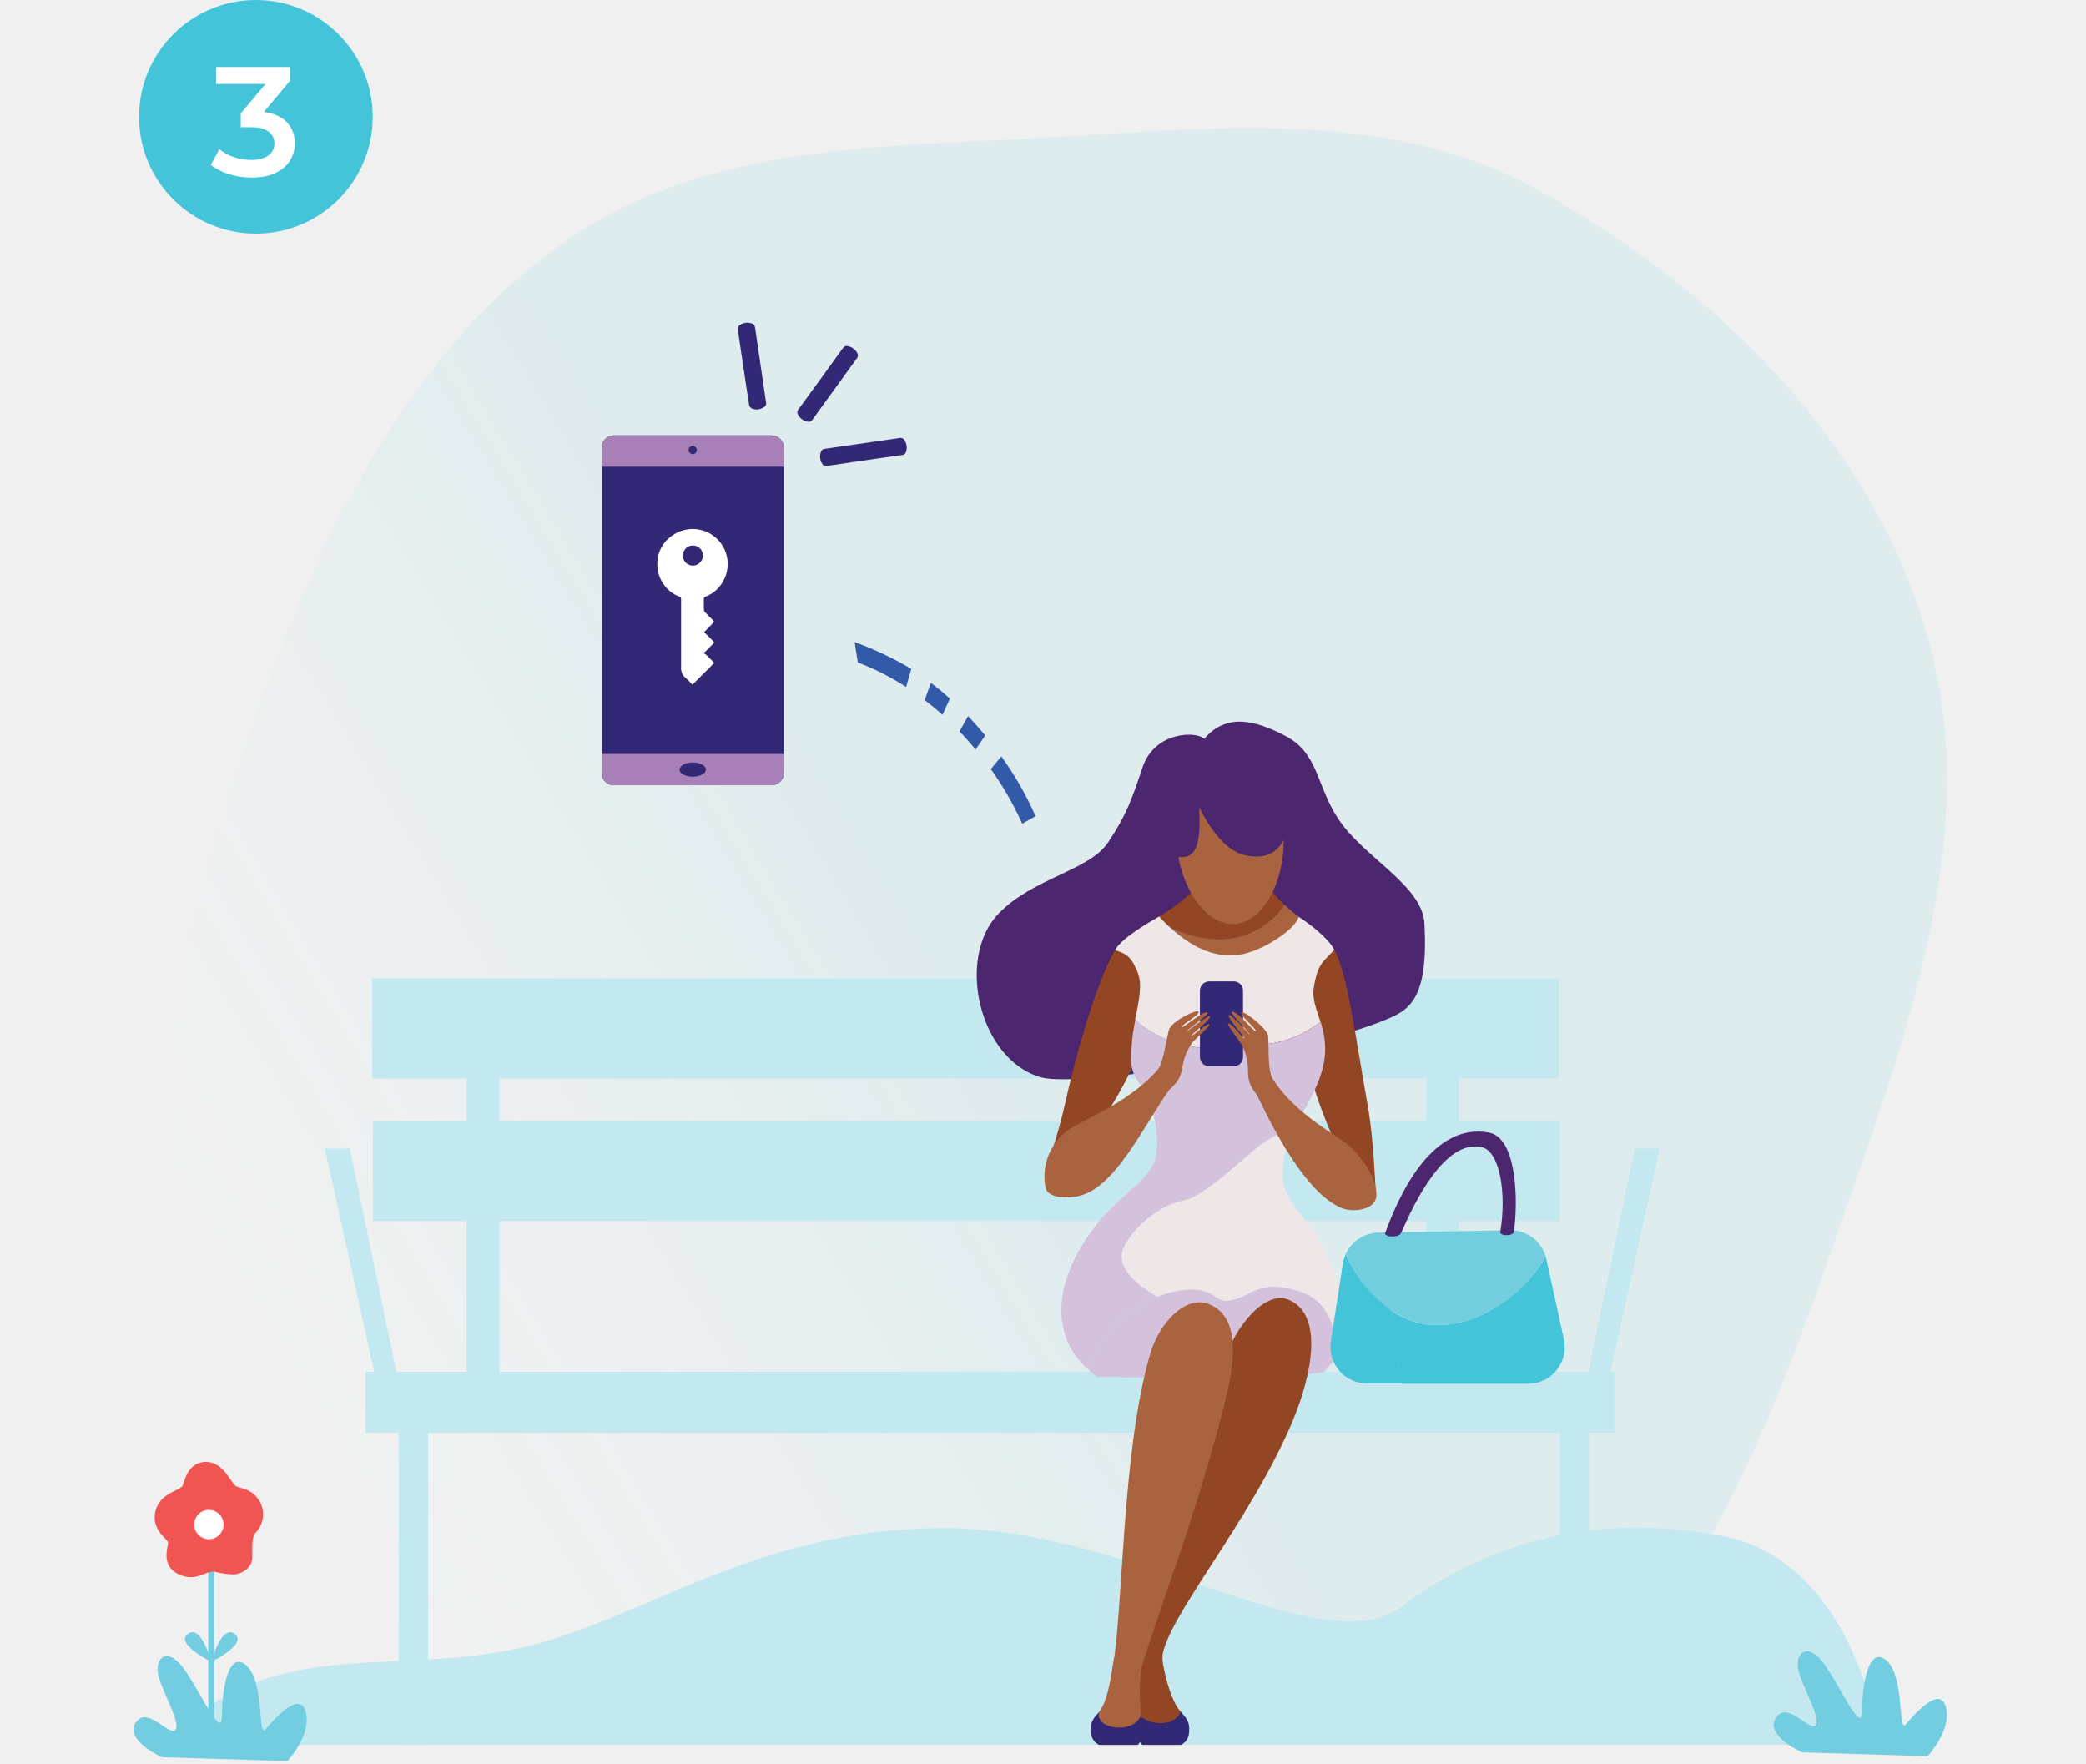
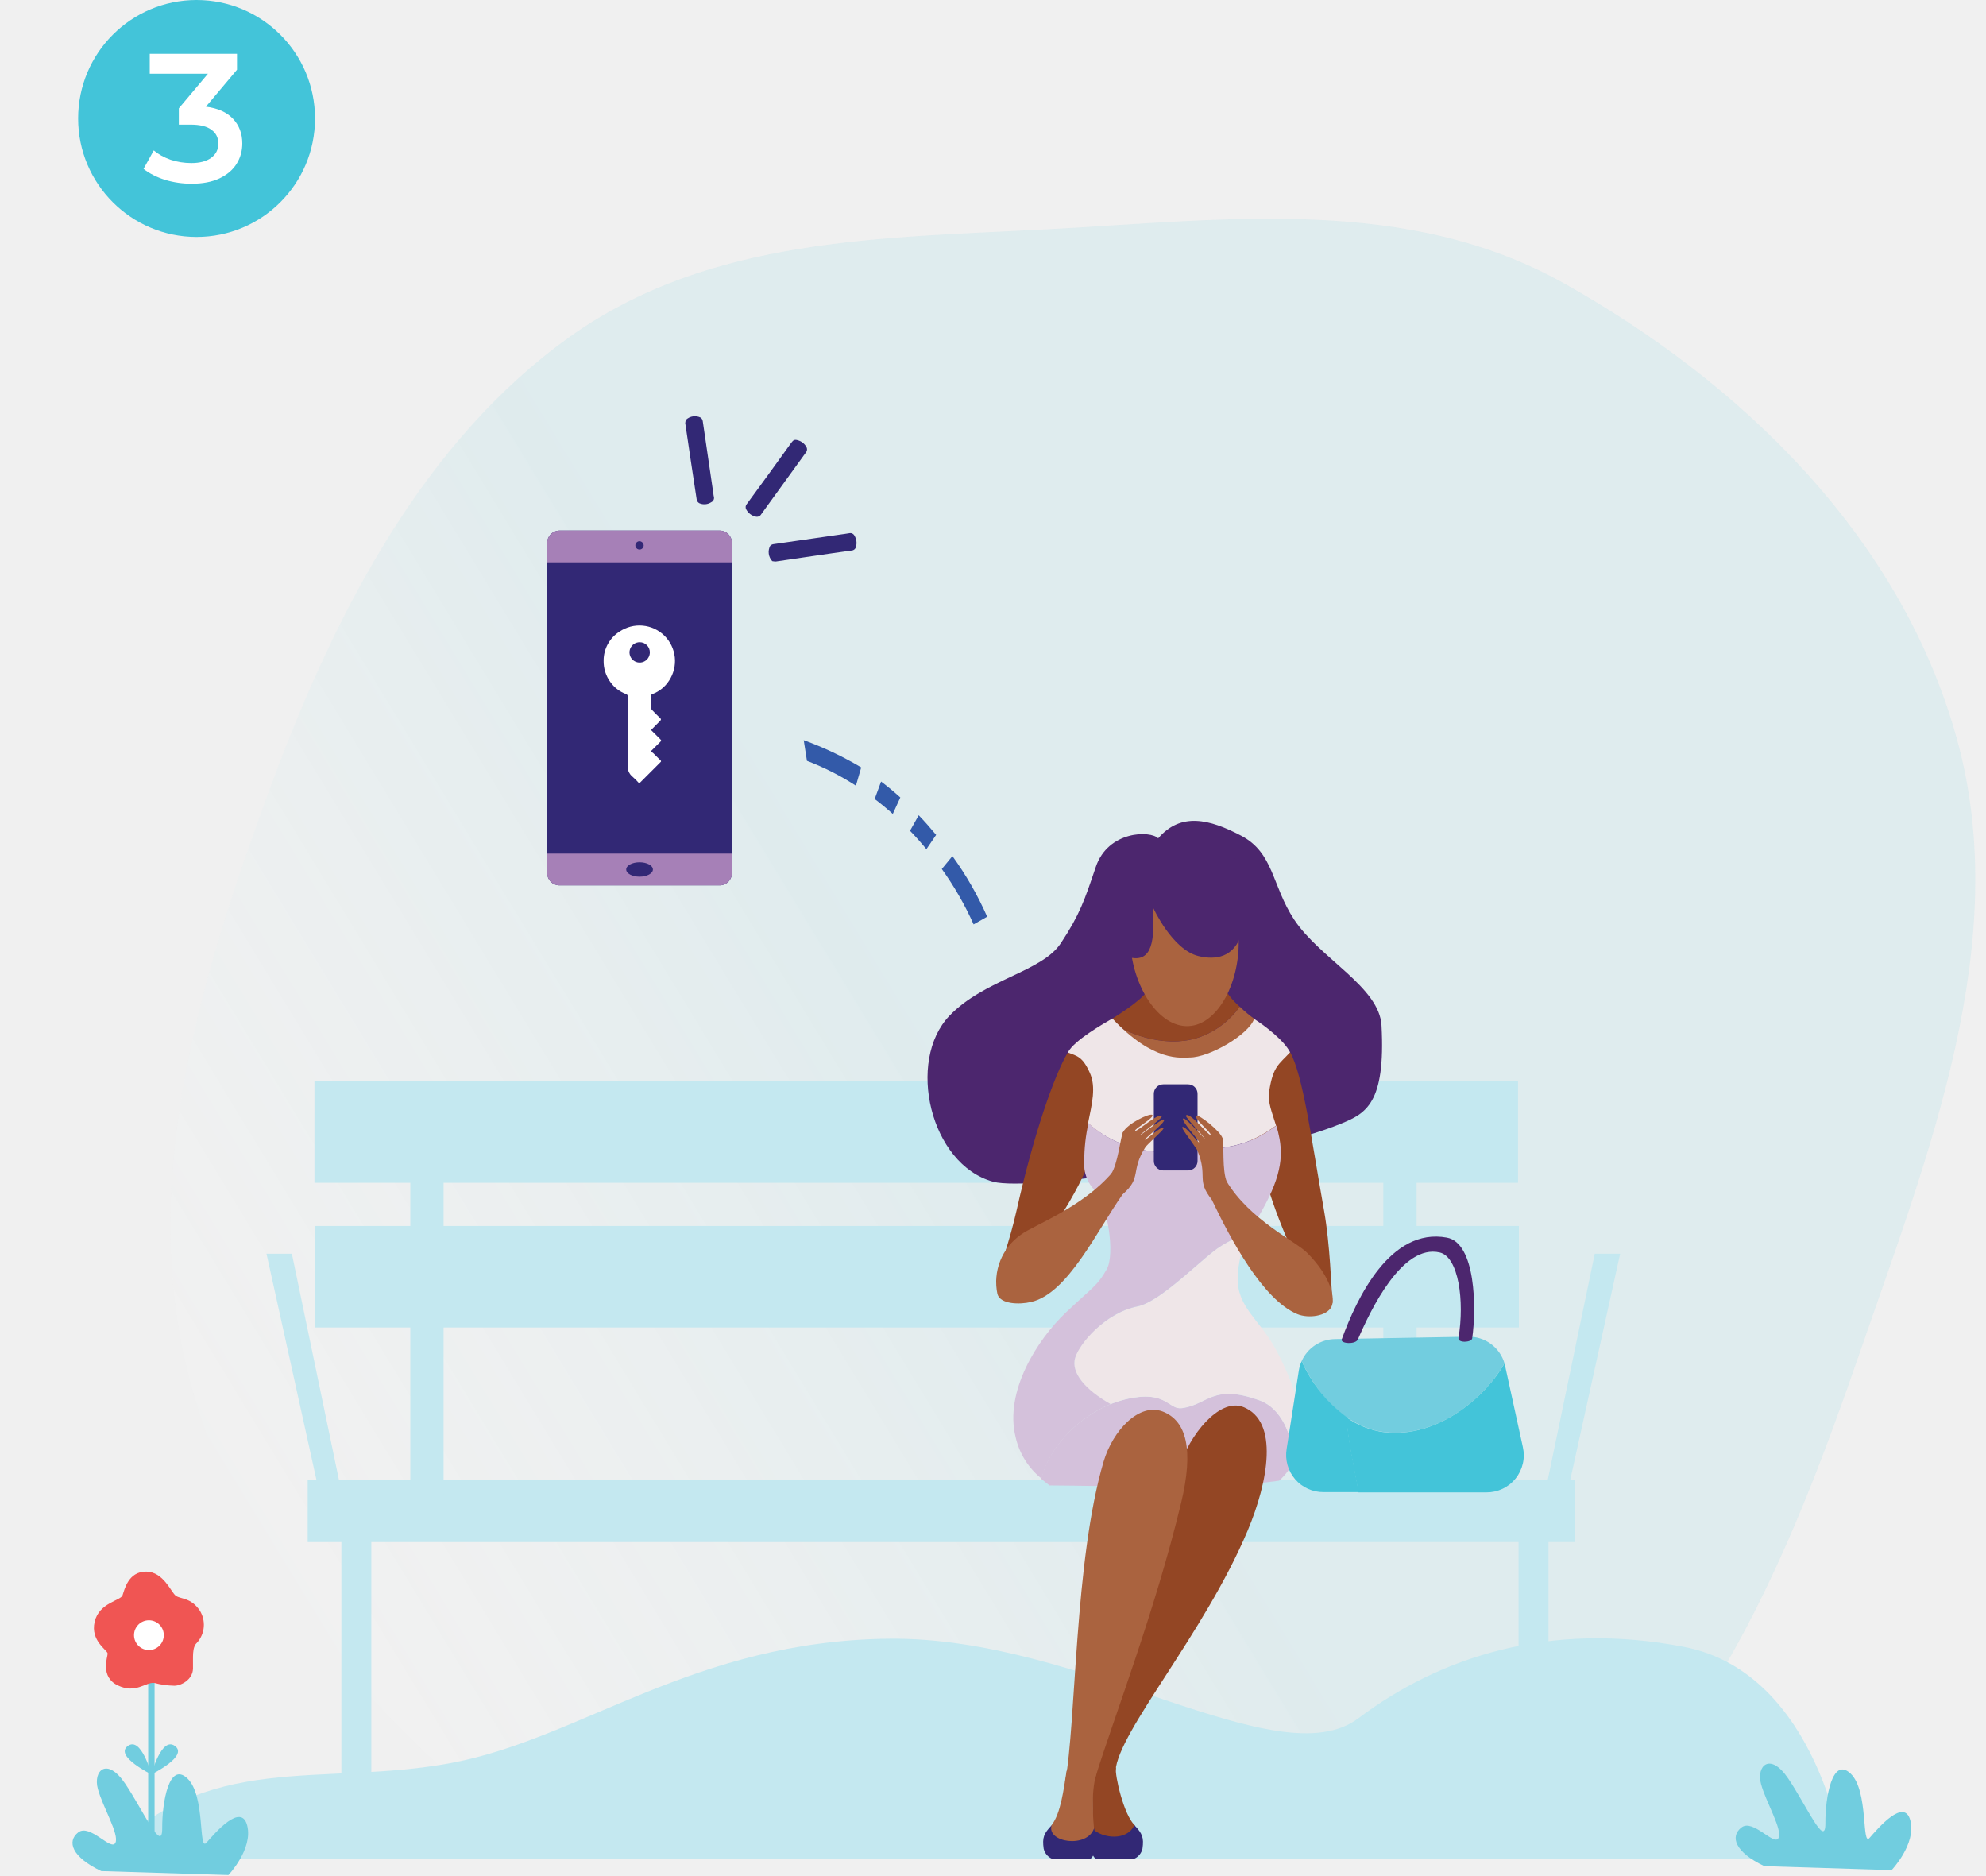
- <svg xmlns="http://www.w3.org/2000/svg" width="375" height="317" viewBox="0 0 375 317" fill="none">
-   <mask id="mask0" mask-type="alpha" maskUnits="userSpaceOnUse" x="0" y="5" width="375" height="308">
-     <rect y="5" width="375" height="308" fill="#C4C4C4" />
+ <svg xmlns="http://www.w3.org/2000/svg" width="304" height="287" viewBox="0 0 304 287" fill="none">
+   <mask id="mask0" mask-type="alpha" maskUnits="userSpaceOnUse" x="0" y="0" width="304" height="285">
+     <rect x="0.166" width="303.489" height="284.034" fill="#C4C4C4" />
  </mask>
  <g mask="url(#mask0)">
-     <path opacity="0.2" fill-rule="evenodd" clip-rule="evenodd" d="M185.851 24.851C217.163 23.171 249.258 18.814 277.176 34.499C307.955 51.791 336.715 78.872 346.752 115.246C356.72 151.367 341.678 188.788 329.49 224.076C317.895 257.65 304.321 291.009 278.47 312.951C252.131 335.307 219.121 346.29 185.851 345.994C152.771 345.7 121.341 332.296 94.313 311.315C66.986 290.1 41.805 262.858 33.029 227.358C24.455 192.672 35.567 156.737 47.869 123.436C59.388 92.254 75.115 62.297 100.778 43.962C125.658 26.185 156.217 26.44 185.851 24.851Z" fill="url(#paint0_linear)" fill-opacity="0.5" />
+     <path opacity="0.2" fill-rule="evenodd" clip-rule="evenodd" d="M160.631 35.074C187.666 33.624 215.377 29.862 239.481 43.404C266.056 58.334 290.888 81.716 299.554 113.122C308.16 144.309 295.173 176.619 284.65 207.087C274.638 236.075 262.919 264.877 240.599 283.822C217.857 303.124 189.356 312.607 160.631 312.351C132.069 312.098 104.933 300.524 81.597 282.409C58.002 264.092 36.261 240.571 28.684 209.92C21.281 179.972 30.875 148.946 41.496 120.193C51.442 93.271 65.021 67.406 87.178 51.575C108.66 36.226 135.045 36.447 160.631 35.074Z" fill="url(#paint0_linear)" fill-opacity="0.5" />
  </g>
-   <circle cx="46" cy="21" r="21" fill="#43C4D9" />
-   <path d="M47.428 20.128C49.238 20.352 50.62 20.968 51.572 21.976C52.524 22.984 53 24.244 53 25.756C53 26.895 52.71 27.931 52.132 28.864C51.553 29.798 50.676 30.544 49.5 31.104C48.342 31.646 46.924 31.916 45.244 31.916C43.844 31.916 42.49 31.72 41.184 31.328C39.896 30.918 38.794 30.358 37.88 29.648L39.448 26.82C40.157 27.418 41.016 27.894 42.024 28.248C43.05 28.584 44.105 28.752 45.188 28.752C46.476 28.752 47.484 28.491 48.212 27.968C48.958 27.427 49.332 26.699 49.332 25.784C49.332 24.87 48.977 24.16 48.268 23.656C47.577 23.134 46.513 22.872 45.076 22.872H43.284V20.38L47.736 15.088H38.832V12.036H52.188V14.472L47.428 20.128Z" fill="white" />
-   <path d="M29.582 313.665H338.072C338.072 313.665 333.741 280.784 309.71 276.133C285.679 271.483 266.307 278.012 251.99 288.778C237.672 299.545 203.185 274.292 168.688 274.687C134.191 275.081 114.237 292.33 91.286 296.689C68.335 301.048 47.592 294.152 29.582 313.665Z" fill="#C4E8F0" />
-   <path d="M262.295 190.107H256.396V248.1H262.295V190.107Z" fill="#C4E8F0" />
-   <path d="M280.427 201.531H67.048V219.522H280.427V201.531Z" fill="#C4E8F0" />
-   <path d="M280.277 175.884H66.898V193.874H280.277V175.884Z" fill="#C4E8F0" />
-   <path d="M290.329 246.606H65.695V257.56H290.329V246.606Z" fill="#C4E8F0" />
-   <path d="M285.679 256.893H280.371V313.655H285.679V256.893Z" fill="#C4E8F0" />
-   <path d="M89.792 191.103H83.892V249.096H89.792V191.103Z" fill="#C4E8F0" />
-   <path d="M216.478 132.819C215.135 131.41 207.6 131.429 205.411 137.911C203.42 143.811 202.593 146.3 199.22 151.411C195.848 156.521 185.72 157.79 179.492 164.253C171.798 172.248 176.035 190.643 187.233 193.686C193.865 195.49 234.093 189.534 248.993 183.352C253.249 181.586 256.819 179.876 256.076 166.01C255.71 159.152 245.15 154.135 240.585 147.221C236.601 141.18 237.015 135.374 231.134 132.321C225.544 129.39 220.461 128.169 216.478 132.819Z" fill="#4C266E" />
-   <path d="M230.937 162.656C229.265 165.025 226.932 166.849 224.229 167.898C218.733 170.087 211.659 168.011 207.798 165.08C208.173 167.645 215.896 172.408 221.457 172.398C227.019 172.389 232.365 170.632 233.67 164.93C232.703 164.242 231.789 163.482 230.937 162.656Z" fill="#AA633F" />
-   <path d="M224.229 167.908C226.932 166.858 229.265 165.035 230.937 162.665C229.756 161.641 228.762 160.42 227.996 159.058C226.493 153.055 215.839 157.865 214.487 159.941C213.331 161.735 208.69 164.563 207.798 165.127C211.659 168.011 218.733 170.087 224.229 167.908Z" fill="#934624" />
-   <path d="M239.871 170.726C242.201 174.916 243.629 186.114 245.921 198.994C246.935 204.781 247.18 212.353 247.386 215.162C244.493 216.055 238.931 204.114 236.179 195.434C234.939 191.432 230.542 185.1 233.529 176.945C234.591 174.108 237.654 170.726 239.871 170.726Z" fill="#934624" />
-   <path d="M200.46 170.782C197.98 174.935 194.335 185.598 191.413 198.619C190.126 204.349 188.454 208.671 187.759 211.395C190.465 212.776 198.253 202.264 202.414 194.194C204.293 190.436 207.798 183.522 206.229 174.982C205.674 171.976 202.64 171.177 200.46 170.782Z" fill="#934624" />
-   <path d="M237.926 246.672C239.06 245.653 239.977 244.417 240.622 243.036C240.19 238.47 238.245 233.858 234.563 232.495C226.108 229.405 225.375 233.2 220.687 233.829C218.47 234.121 217.991 231.011 212.279 231.951C203.739 233.247 197.003 240.565 195.763 246.362C196.27 246.785 196.759 247.16 197.219 247.517C207.112 247.555 227.301 248.297 237.926 246.672Z" fill="#D4C1DB" />
-   <path d="M220.978 188.378C229.809 187.664 232.355 187.289 237.381 183.738C236.676 181.361 235.84 179.679 236.179 177.528C236.883 173.14 237.917 172.877 239.871 170.745C238.8 168.64 235.408 166.048 233.492 164.826C232.496 167.645 225.553 171.666 222.087 171.666C220.612 171.666 215.717 172.605 208.361 164.76C206.83 165.644 201.578 168.622 200.46 170.782C202.095 171.412 203.072 171.487 204.359 174.381C205.505 176.926 204.744 179.848 204.049 183.296C207.572 186.471 212.88 189.027 220.978 188.378Z" fill="#EFE6E8" />
-   <path d="M230.57 210.662C230.677 207.95 231.342 205.289 232.524 202.846C230.784 203.354 229.126 204.111 227.601 205.091C224.642 206.848 217.032 214.937 212.833 215.773C207.112 216.9 202.499 222.349 201.757 224.895C201.015 227.441 203.448 230.532 207.985 233.106C209.364 232.54 210.806 232.14 212.279 231.913C217.991 231.039 218.47 234.121 220.687 233.792C225.384 233.162 226.145 229.367 234.563 232.458C238.245 233.82 240.199 238.433 240.622 242.999C243.628 236.986 240.209 228.747 237.362 223.458C234.403 218.009 230.457 215.942 230.57 210.662Z" fill="#EFE6E8" />
-   <path d="M201.757 224.895C202.518 222.368 207.112 216.9 212.833 215.773C217.032 214.937 224.642 206.848 227.601 205.091C229.126 204.111 230.784 203.354 232.524 202.846C232.807 202.285 233.121 201.739 233.464 201.211C237.87 194.072 238.715 190.135 238.001 186.086C237.854 185.293 237.663 184.509 237.428 183.738C232.402 187.289 229.856 187.664 221.025 188.378C212.965 189.027 207.619 186.5 204.115 183.296C203.623 185.511 203.374 187.773 203.373 190.041C203.294 191.018 203.431 192 203.776 192.918C204.12 193.835 204.662 194.665 205.364 195.349C207.506 197.839 208.859 206.529 207.365 209.187C205.703 212.128 204.979 212.278 200.169 216.816C195.021 221.673 189.187 230.908 191.207 238.959C191.86 241.87 193.491 244.47 195.829 246.324C196.853 241.542 201.625 235.727 208.042 233.106C203.485 230.513 200.977 227.507 201.757 224.895Z" fill="#D4C1DB" />
-   <path d="M230.73 150.302C231.106 158.109 227.16 165.86 221.852 166.104C216.544 166.348 211.884 159.02 211.518 151.223C211.152 143.425 215.21 138.071 220.518 137.854C225.826 137.638 230.316 142.542 230.73 150.302Z" fill="#AA633F" />
-   <path d="M215.595 145.135C215.595 145.135 218.977 152.585 223.637 153.694C226.643 154.417 229.988 153.994 231.312 149.569C233.304 152.003 231.575 158.673 231.575 158.673C231.575 158.673 237.268 137.347 226.737 134.369C216.206 131.391 207.863 141.659 207.845 147.24C207.826 152.82 211.837 159.049 211.837 159.049C211.837 159.049 209.32 153.637 211.978 154.032C215.962 154.586 215.698 149.325 215.595 145.135Z" fill="#4C266E" />
-   <path d="M76.978 255.568H71.67V313.665H76.978V255.568Z" fill="#C4E8F0" />
-   <path d="M289.455 246.888H285.472L293.88 206.454H298.38L289.455 246.888Z" fill="#C4E8F0" />
-   <path d="M67.33 246.888H71.313L62.896 206.454H58.396L67.33 246.888Z" fill="#C4E8F0" />
-   <path d="M208.249 192.155C202.95 198.309 194.382 201.399 192.184 203.043C190.519 204.194 189.231 205.811 188.484 207.692C187.737 209.573 187.563 211.633 187.984 213.612C188.511 215.416 191.911 215.491 193.959 214.993C200.451 213.547 205.731 202.198 210.128 195.998C211.339 194.297 209.197 192.944 208.249 192.155Z" fill="#AA633F" />
-   <path d="M256.659 238.066C266.27 239.175 274.734 231.547 277.872 225.853C277.46 224.471 276.605 223.262 275.439 222.414C274.273 221.565 272.86 221.123 271.418 221.156L247.828 221.579C246.575 221.597 245.353 221.972 244.306 222.661C243.259 223.35 242.431 224.324 241.919 225.468C244.39 230.974 249.594 237.259 256.659 238.066Z" fill="#72CDDF" />
-   <path d="M281.132 240.706L277.994 226.361C277.994 226.201 277.919 226.041 277.872 225.891C274.734 231.528 266.269 239.175 256.659 238.104C254.193 237.795 251.845 236.871 249.829 235.417C250.158 239.974 251.229 244.389 251.99 248.748H274.668C275.661 248.756 276.642 248.539 277.539 248.114C278.436 247.688 279.225 247.066 279.847 246.292C280.469 245.518 280.907 244.614 281.13 243.646C281.352 242.679 281.353 241.674 281.132 240.706Z" fill="#43C4D9" />
-   <path d="M241.919 225.478C241.675 226.02 241.505 226.591 241.411 227.178L239.251 241.073C239.097 242.02 239.153 242.99 239.414 243.913C239.675 244.837 240.135 245.692 240.761 246.419C241.388 247.146 242.166 247.727 243.041 248.121C243.916 248.516 244.867 248.713 245.827 248.701H252.037C251.276 244.342 250.205 239.927 249.876 235.37C246.404 232.826 243.66 229.415 241.919 225.478Z" fill="#43C4D9" />
-   <path d="M249.021 221.635C251.68 214.326 257.636 201.738 267.669 203.598C272.761 204.537 272.93 216.046 272.15 221.447C272.047 222.199 269.567 222.312 269.717 221.391C270.826 214.758 269.717 206.999 266.401 206.228C259.759 204.678 254.188 216.299 251.896 221.617C251.492 222.594 248.758 222.396 249.021 221.635Z" fill="#4C266E" />
-   <path d="M212.307 307.737C213.707 310.677 206.511 311.664 204.791 308.319C204.791 307.248 204.913 302.964 204.707 299.507C204.65 298.445 207.751 295.073 208.991 297.628C208.775 298.896 210.381 305.923 212.307 307.737Z" fill="#934624" />
-   <path d="M228.569 193.555C232.722 200.526 241.055 204.34 242.933 206.332C247.274 210.709 247.875 214.477 247.199 215.848C246.362 217.539 243.103 217.953 241.158 217.154C235.023 214.608 229.321 203.87 226.051 197.012C225.159 195.152 227.498 194.156 228.569 193.555Z" fill="#AA633F" />
-   <path d="M232.346 255.522C235.953 246.944 237.982 236.112 231.538 233.604C227.254 231.96 221.936 238.743 220.264 244.248C215.05 261.835 206.539 289.229 204.566 299.573C205.336 300.559 205.017 297.835 208.916 298.098C209.404 291.136 224.651 273.794 232.346 255.522Z" fill="#934624" />
-   <path d="M220.537 250.655C222.838 241.091 221.476 236.047 217.296 234.421C213.115 232.796 208.446 237.766 206.811 243.271C201.597 260.858 201.954 289.708 199.981 300.061C200.752 301.048 201.409 299.122 205.299 299.413C208.465 289.098 215.886 269.989 220.537 250.655Z" fill="#AA633F" />
-   <path d="M212.288 313.665H205.364C205.244 313.565 205.14 313.448 205.054 313.317C204.303 312.255 204.632 310.123 204.735 308.31C206.698 310.189 211.02 310.517 212.251 307.727C213.697 309.23 213.96 309.963 213.697 311.889C213.614 312.273 213.444 312.633 213.2 312.941C212.955 313.249 212.643 313.496 212.288 313.665Z" fill="#322875" />
-   <path d="M197.595 313.665H204.519C204.634 313.56 204.738 313.443 204.829 313.317C205.571 312.255 205.252 310.123 205.139 308.31C203.175 310.189 198.854 310.517 197.623 307.727C196.177 309.23 195.913 309.963 196.177 311.889C196.261 312.274 196.432 312.635 196.678 312.943C196.924 313.25 197.238 313.498 197.595 313.665Z" fill="#322875" />
-   <path d="M197.586 307.727C196.646 310.837 203.871 311.88 205.101 308.319C205.045 307.38 204.425 302.203 205.543 298.558C205.853 297.544 201.109 295.486 200.235 298.173C199.728 301.358 199.211 305.66 197.586 307.727Z" fill="#AA633F" />
-   <path d="M221.777 176.419H217.389C216.461 176.419 215.708 177.172 215.708 178.101V190.013C215.708 190.942 216.461 191.695 217.389 191.695H221.777C222.705 191.695 223.458 190.942 223.458 190.013V178.101C223.458 177.172 222.705 176.419 221.777 176.419Z" fill="#322875" />
-   <path d="M227.911 186.03C227.545 184.715 223.721 181.746 223.214 181.953C222.556 182.3 226.032 185.072 225.76 185.363C225.488 185.654 222.002 181.154 221.401 181.953C221.194 182.234 224.962 186.049 224.717 186.039C224.717 186.039 221.316 182.281 220.959 182.469C220.264 182.629 223.862 186.509 223.721 186.687C223.58 186.866 221.232 183.644 220.772 184.001C220.555 184.235 221.955 185.88 223.505 188.209C224.717 188.576 227.705 187.514 227.911 186.03Z" fill="#AA633F" />
-   <path d="M228.672 193.733C227.78 191.854 228.184 186.885 227.921 186.03C226.681 184.94 224.238 186.781 223.458 188.209C225.337 192.832 223.148 193.358 226.004 196.881C227.062 195.987 227.964 194.923 228.672 193.733Z" fill="#AA633F" />
-   <path d="M210.221 184.931C211.076 183.334 214.919 181.53 215.417 181.83C215.98 182.272 212.176 184.348 212.41 184.649C212.645 184.949 216.713 181.239 217.108 182.112C217.258 182.422 213.021 185.447 213.256 185.476C213.256 185.523 217.126 182.488 217.474 182.657C218.122 182.93 214.036 186.039 214.139 186.237C214.242 186.434 217.023 183.738 217.408 184.17C217.577 184.423 215.896 185.757 214.036 187.711C212.796 187.956 210.174 186.396 210.221 184.931Z" fill="#AA633F" />
-   <path d="M208.117 192.334C209.31 190.69 209.817 185.757 210.221 184.94C211.631 184.076 213.65 186.077 214.177 187.618C211.527 191.855 213.622 192.925 210.203 195.904C209.314 194.838 208.609 193.631 208.117 192.334Z" fill="#AA633F" />
-   <path d="M323.961 315.008L346.508 315.703C346.508 315.703 350.896 311.091 349.834 306.929C348.773 302.767 344.075 308.31 342.61 309.982C341.144 311.654 342.469 301.64 339.228 298.586C335.987 295.533 334.737 302.805 334.765 307.398C334.793 311.992 331.411 304.261 328.189 299.488C324.967 294.716 322.487 297.215 323.351 300.428C324.215 303.641 327.231 308.573 326.451 310.029C325.671 311.485 321.923 306.544 319.875 308.15C317.827 309.757 318.719 312.519 323.961 315.008Z" fill="#71CDDF" />
-   <path d="M29.103 315.882L51.65 316.577C51.65 316.577 56.038 311.955 54.976 307.802C53.914 303.65 49.217 309.183 47.752 310.846C46.286 312.509 47.611 302.513 44.37 299.451C41.128 296.388 39.879 303.678 39.907 308.272C39.935 312.866 36.553 305.134 33.331 300.362C30.109 295.589 27.628 298.079 28.493 301.301C29.357 304.524 32.373 309.437 31.593 310.893C30.813 312.349 27.065 307.408 25.017 309.014C22.969 310.621 23.861 313.383 29.103 315.882Z" fill="#71CDDF" />
-   <path d="M38.263 282.024H37.709V314.895H38.263V282.024Z" fill="#71CDDF" stroke="#71CDDF" stroke-width="0.5" stroke-miterlimit="10" />
-   <path d="M37.991 298.737C37.991 298.737 36.196 291.916 33.791 293.711C31.386 295.505 37.991 298.737 37.991 298.737Z" fill="#71CDDF" />
-   <path d="M37.991 298.737C37.991 298.737 39.776 291.916 42.181 293.711C44.586 295.505 37.991 298.737 37.991 298.737Z" fill="#71CDDF" />
-   <path d="M38.489 282.522C39.654 282.83 40.853 282.997 42.058 283.02C43.223 283.02 45.328 281.977 45.365 279.966C45.403 277.956 45.159 276.208 46.079 275.391C46.773 274.616 47.194 273.636 47.278 272.599C47.361 271.562 47.102 270.526 46.54 269.651C45.027 267.425 43.223 267.678 42.35 267.096C41.476 266.513 40.17 262.793 37.023 262.793C33.876 262.793 33.209 266.025 32.87 266.992C32.532 267.96 28.718 268.289 27.929 271.69C27.14 275.091 30.231 276.716 30.231 277.326C30.231 277.937 28.85 281.432 32.034 282.963C35.219 284.494 36.92 282.362 38.489 282.522Z" fill="#F05553" />
-   <path d="M37.549 276.697C39.007 276.697 40.189 275.515 40.189 274.057C40.189 272.599 39.007 271.417 37.549 271.417C36.091 271.417 34.909 272.599 34.909 274.057C34.909 275.515 36.091 276.697 37.549 276.697Z" fill="white" />
-   <path d="M183.757 148.076L186.162 146.714C184.492 142.924 182.426 139.321 179.999 135.966L178.12 138.258C180.326 141.332 182.215 144.621 183.757 148.076Z" fill="#335AA9" />
-   <path d="M175.386 134.745L177.115 132.208C176.119 131.006 175.086 129.831 174.024 128.732L172.483 131.476C173.479 132.509 174.456 133.608 175.386 134.745ZM169.43 128.497L170.764 125.576C169.656 124.58 168.509 123.622 167.354 122.757L166.217 125.848C167.307 126.666 168.387 127.558 169.43 128.497Z" fill="#335AA9" />
-   <path d="M162.892 123.49L163.831 120.249C160.592 118.324 157.179 116.707 153.638 115.42L154.211 119.084C157.251 120.244 160.161 121.721 162.892 123.49Z" fill="#335AA9" />
-   <path d="M140.908 80.538V138.897C140.929 139.471 140.722 140.029 140.333 140.451C139.945 140.873 139.405 141.125 138.832 141.152H110.235C109.684 141.128 109.162 140.895 108.777 140.501C108.391 140.107 108.17 139.58 108.159 139.029V80.538C108.136 79.963 108.341 79.402 108.73 78.978C109.119 78.554 109.66 78.301 110.235 78.274H138.832C139.407 78.301 139.948 78.554 140.337 78.978C140.726 79.402 140.931 79.963 140.908 80.538Z" fill="#322875" />
-   <path d="M140.908 80.538V83.901H108.159V80.538C108.136 79.963 108.341 79.402 108.73 78.978C109.119 78.554 109.66 78.301 110.235 78.274H138.832C139.407 78.301 139.948 78.554 140.337 78.978C140.726 79.402 140.931 79.963 140.908 80.538Z" fill="#A680B7" />
-   <path d="M140.908 135.525V138.897C140.929 139.471 140.722 140.029 140.333 140.451C139.945 140.873 139.405 141.125 138.832 141.152H110.235C109.661 141.128 109.12 140.876 108.731 140.454C108.342 140.031 108.136 139.471 108.159 138.897V135.525H140.908Z" fill="#A680B7" />
-   <path d="M124.533 139.621C125.841 139.621 126.901 139.049 126.901 138.343C126.901 137.637 125.841 137.065 124.533 137.065C123.226 137.065 122.166 137.637 122.166 138.343C122.166 139.049 123.226 139.621 124.533 139.621Z" fill="#322875" />
-   <path d="M125.266 80.961C125.253 81.105 125.199 81.241 125.11 81.355C125.02 81.468 124.9 81.553 124.763 81.599C124.627 81.645 124.479 81.65 124.34 81.613C124.2 81.577 124.074 81.501 123.977 81.394C123.88 81.287 123.817 81.154 123.794 81.012C123.771 80.869 123.791 80.723 123.85 80.591C123.909 80.46 124.005 80.348 124.126 80.27C124.248 80.192 124.389 80.152 124.533 80.153C124.737 80.165 124.928 80.256 125.065 80.407C125.202 80.558 125.274 80.757 125.266 80.961Z" fill="#322875" />
-   <path d="M147.541 68.1L151.449 62.688C151.797 62.209 152.041 62.096 152.595 62.266C152.905 62.348 153.196 62.491 153.45 62.686C153.705 62.881 153.919 63.125 154.079 63.402C154.184 63.56 154.234 63.747 154.222 63.935C154.21 64.123 154.137 64.302 154.014 64.445C151.364 68.09 148.725 71.739 146.094 75.39C145.994 75.563 145.838 75.696 145.652 75.768C145.465 75.84 145.26 75.846 145.07 75.784C144.727 75.703 144.406 75.55 144.127 75.335C143.848 75.119 143.619 74.846 143.454 74.535C143.365 74.391 143.325 74.222 143.338 74.053C143.352 73.884 143.419 73.724 143.529 73.596C144.873 71.792 146.179 69.941 147.541 68.1Z" fill="#322875" />
-   <path d="M148.057 83.685C147.722 83.329 147.506 82.876 147.441 82.391C147.375 81.906 147.463 81.413 147.691 80.98C147.846 80.817 148.051 80.711 148.274 80.679C152.226 80.097 156.178 79.527 160.13 78.969C160.656 78.885 161.191 78.838 161.708 78.734C161.893 78.693 162.088 78.716 162.258 78.799C162.429 78.883 162.566 79.023 162.647 79.195C162.819 79.481 162.931 79.8 162.976 80.131C163.021 80.462 162.999 80.799 162.91 81.121C162.875 81.305 162.779 81.473 162.638 81.597C162.497 81.722 162.318 81.795 162.131 81.806C159.782 82.126 157.433 82.473 155.085 82.812C152.952 83.122 150.819 83.432 148.687 83.751C148.476 83.746 148.265 83.724 148.057 83.685Z" fill="#322875" />
-   <path d="M132.754 58.639C133.1 58.306 133.542 58.09 134.018 58.023C134.493 57.955 134.978 58.039 135.403 58.264C135.587 58.43 135.707 58.657 135.741 58.902C136.368 63.174 136.994 67.445 137.62 71.717C137.631 71.884 137.656 72.051 137.695 72.215C137.762 72.413 137.752 72.629 137.666 72.821C137.581 73.012 137.427 73.165 137.235 73.248C136.925 73.451 136.569 73.573 136.2 73.603C135.83 73.632 135.459 73.569 135.121 73.417C135.01 73.354 134.912 73.269 134.835 73.168C134.757 73.066 134.701 72.949 134.67 72.825C133.975 68.291 133.295 63.756 132.632 59.222C132.645 59.023 132.686 58.827 132.754 58.639Z" fill="#322875" />
-   <path d="M126.572 113.626L128.075 115.12C128.451 115.486 128.451 115.486 128.075 115.852L126.497 117.421C126.656 117.504 126.807 117.602 126.948 117.712C127.38 118.126 127.803 118.567 128.235 118.99C128.348 119.093 128.413 119.187 128.235 119.328L124.477 123.086C124.112 122.669 123.72 122.277 123.303 121.912C122.993 121.667 122.751 121.346 122.6 120.981C122.449 120.616 122.393 120.219 122.438 119.826C122.438 115.796 122.438 111.756 122.438 107.717C122.453 107.614 122.43 107.509 122.373 107.423C122.316 107.336 122.229 107.273 122.128 107.247C121.022 106.835 120.063 106.102 119.376 105.143C118.549 104.025 118.123 102.662 118.164 101.272C118.168 100.255 118.428 99.255 118.921 98.365C119.413 97.475 120.122 96.724 120.982 96.18C122.188 95.361 123.64 94.985 125.091 95.117C126.543 95.249 127.903 95.88 128.941 96.903C129.979 97.927 130.629 99.278 130.782 100.728C130.934 102.177 130.578 103.635 129.776 104.851C129.077 105.948 128.042 106.788 126.826 107.247C126.73 107.271 126.647 107.33 126.592 107.411C126.537 107.492 126.513 107.591 126.525 107.688C126.525 108.318 126.525 108.947 126.525 109.567C126.536 109.742 126.606 109.907 126.722 110.037C127.192 110.535 127.662 111.024 128.179 111.503C128.376 111.681 128.366 111.813 128.179 112.001C127.662 112.527 127.136 113.062 126.572 113.626ZM124.571 98.059C124.214 98.055 123.865 98.157 123.566 98.353C123.267 98.548 123.033 98.827 122.893 99.155C122.753 99.483 122.714 99.846 122.78 100.196C122.846 100.547 123.014 100.87 123.264 101.125C123.513 101.38 123.833 101.555 124.182 101.628C124.531 101.701 124.894 101.669 125.225 101.536C125.556 101.403 125.84 101.175 126.042 100.88C126.243 100.586 126.352 100.238 126.356 99.882C126.361 99.644 126.319 99.408 126.231 99.187C126.144 98.966 126.013 98.765 125.847 98.595C125.68 98.425 125.482 98.29 125.263 98.198C125.044 98.106 124.809 98.059 124.571 98.059Z" fill="white" />
+   <circle cx="30.091" cy="18.131" r="18.131" fill="#43C4D9" />
+   <path d="M31.518 16.328C33.329 16.552 34.711 17.168 35.663 18.176C36.614 19.184 37.09 20.444 37.09 21.956C37.09 23.095 36.801 24.131 36.222 25.064C35.644 25.997 34.767 26.744 33.59 27.304C32.433 27.846 31.015 28.116 29.334 28.116C27.934 28.116 26.581 27.92 25.274 27.528C23.986 27.117 22.885 26.558 21.971 25.848L23.538 23.02C24.248 23.617 25.107 24.093 26.114 24.448C27.141 24.784 28.196 24.952 29.279 24.952C30.567 24.952 31.575 24.691 32.303 24.168C33.049 23.627 33.422 22.899 33.422 21.984C33.422 21.07 33.068 20.36 32.358 19.856C31.668 19.334 30.604 19.072 29.166 19.072H27.375V16.58L31.826 11.288H22.922V8.236H36.279V10.672L31.518 16.328Z" fill="white" />
+   <path d="M15.916 284.438H282.268C282.268 284.438 278.529 256.048 257.78 252.033C237.031 248.018 220.305 253.655 207.944 262.951C195.582 272.246 165.805 250.443 136.021 250.784C106.236 251.125 89.007 266.017 69.191 269.781C49.375 273.544 31.465 267.591 15.916 284.438Z" fill="#C4E8F0" />
+   <path d="M216.842 177.758H211.748V227.829H216.842V177.758Z" fill="#C4E8F0" />
+   <path d="M232.497 187.621H48.264V203.154H232.497V187.621Z" fill="#C4E8F0" />
+   <path d="M232.367 165.477H48.134V181.01H232.367V165.477Z" fill="#C4E8F0" />
+   <path d="M241.046 226.539H47.096V235.997H241.046V226.539Z" fill="#C4E8F0" />
+   <path d="M237.031 235.421H232.448V284.43H237.031V235.421Z" fill="#C4E8F0" />
+   <path d="M67.901 178.617H62.808V228.689H67.901V178.617Z" fill="#C4E8F0" />
+   <path d="M177.283 128.295C176.123 127.078 169.618 127.094 167.728 132.691C166.008 137.785 165.294 139.934 162.382 144.347C159.47 148.759 150.726 149.854 145.349 155.435C138.705 162.338 142.364 178.22 152.032 180.848C157.759 182.405 192.492 177.263 205.356 171.925C209.031 170.401 212.113 168.924 211.472 156.952C211.156 151.031 202.039 146.699 198.097 140.729C194.657 135.514 195.014 130.501 189.937 127.865C185.11 125.334 180.722 124.279 177.283 128.295Z" fill="#4C266E" />
+   <path d="M189.766 154.056C188.323 156.102 186.308 157.676 183.975 158.582C179.23 160.472 173.122 158.68 169.788 156.149C170.113 158.363 176.78 162.476 181.582 162.468C186.384 162.459 190.999 160.943 192.127 156.019C191.292 155.425 190.503 154.769 189.766 154.056Z" fill="#AA633F" />
+   <path d="M183.975 158.59C186.308 157.684 188.323 156.11 189.766 154.064C188.747 153.18 187.889 152.126 187.227 150.949C185.93 145.766 176.731 149.919 175.563 151.712C174.566 153.261 170.559 155.703 169.788 156.189C173.122 158.68 179.23 160.472 183.975 158.59Z" fill="#934624" />
+   <path d="M197.48 161.024C199.492 164.641 200.725 174.31 202.704 185.431C203.58 190.427 203.791 196.965 203.969 199.39C201.471 200.161 196.669 189.851 194.292 182.357C193.222 178.901 189.426 173.434 192.005 166.393C192.922 163.944 195.566 161.024 197.48 161.024Z" fill="#934624" />
+   <path d="M163.453 161.073C161.312 164.658 158.164 173.864 155.642 185.106C154.531 190.054 153.087 193.786 152.486 196.138C154.823 197.33 161.547 188.254 165.14 181.286C166.762 178.041 169.788 172.071 168.433 164.698C167.955 162.103 165.335 161.413 163.453 161.073Z" fill="#934624" />
+   <path d="M195.801 226.596C196.78 225.717 197.572 224.649 198.129 223.457C197.756 219.515 196.077 215.532 192.897 214.356C185.597 211.687 184.964 214.964 180.917 215.508C179.002 215.759 178.589 213.074 173.657 213.885C166.284 215.005 160.468 221.324 159.397 226.328C159.835 226.693 160.257 227.018 160.655 227.326C169.196 227.358 186.627 227.999 195.801 226.596Z" fill="#D4C1DB" />
+   <path d="M181.168 176.265C188.793 175.648 190.991 175.324 195.331 172.258C194.722 170.206 194 168.754 194.292 166.896C194.901 163.108 195.793 162.881 197.48 161.04C196.555 159.223 193.627 156.984 191.972 155.93C191.113 158.363 185.118 161.835 182.125 161.835C180.852 161.835 176.626 162.646 170.275 155.873C168.952 156.636 164.418 159.207 163.453 161.072C164.864 161.616 165.708 161.681 166.819 164.179C167.809 166.377 167.152 168.9 166.552 171.877C169.593 174.618 174.176 176.825 181.168 176.265Z" fill="#EFE6E8" />
+   <path d="M189.45 195.505C189.542 193.163 190.116 190.866 191.137 188.756C189.634 189.195 188.203 189.848 186.887 190.695C184.332 192.212 177.761 199.196 174.136 199.918C169.196 200.891 165.213 205.595 164.572 207.794C163.932 209.992 166.032 212.66 169.95 214.883C171.141 214.394 172.385 214.049 173.657 213.853C178.589 213.098 179.002 215.759 180.917 215.475C184.972 214.932 185.629 211.655 192.897 214.323C196.077 215.499 197.764 219.482 198.129 223.424C200.725 218.233 197.772 211.119 195.314 206.553C192.759 201.848 189.352 200.064 189.45 195.505Z" fill="#EFE6E8" />
+   <path d="M164.572 207.794C165.229 205.612 169.196 200.891 174.136 199.918C177.761 199.196 184.332 192.212 186.887 190.695C188.203 189.848 189.635 189.195 191.137 188.756C191.382 188.272 191.652 187.8 191.948 187.345C195.752 181.18 196.482 177.782 195.866 174.286C195.739 173.601 195.574 172.924 195.371 172.258C191.032 175.324 188.833 175.648 181.209 176.265C174.249 176.825 169.634 174.643 166.608 171.877C166.183 173.789 165.968 175.742 165.968 177.701C165.899 178.544 166.018 179.392 166.315 180.184C166.613 180.976 167.081 181.693 167.687 182.284C169.537 184.433 170.705 191.936 169.415 194.232C167.979 196.77 167.355 196.9 163.202 200.818C158.757 205.012 153.719 212.985 155.463 219.936C156.027 222.45 157.436 224.695 159.454 226.296C160.338 222.167 164.459 217.146 169.999 214.883C166.065 212.644 163.899 210.049 164.572 207.794Z" fill="#D4C1DB" />
+   <path d="M189.588 143.39C189.912 150.13 186.506 156.822 181.923 157.033C177.34 157.244 173.317 150.917 173 144.185C172.684 137.452 176.188 132.829 180.771 132.642C185.354 132.456 189.231 136.69 189.588 143.39Z" fill="#AA633F" />
+   <path d="M176.521 138.928C176.521 138.928 179.441 145.361 183.464 146.318C186.059 146.942 188.947 146.577 190.091 142.757C191.81 144.858 190.318 150.617 190.318 150.617C190.318 150.617 195.233 132.204 186.141 129.633C177.048 127.062 169.845 135.927 169.829 140.745C169.812 145.564 173.276 150.941 173.276 150.941C173.276 150.941 171.102 146.269 173.398 146.61C176.837 147.088 176.61 142.546 176.521 138.928Z" fill="#4C266E" />
+   <path d="M56.838 234.277H52.255V284.438H56.838V234.277Z" fill="#C4E8F0" />
+   <path d="M240.292 226.782H236.853L244.112 191.871H247.998L240.292 226.782Z" fill="#C4E8F0" />
+   <path d="M48.507 226.782H51.947L44.679 191.871H40.794L48.507 226.782Z" fill="#C4E8F0" />
+   <path d="M170.177 179.526C165.603 184.839 158.205 187.507 156.307 188.927C154.869 189.92 153.758 191.316 153.112 192.94C152.467 194.564 152.317 196.343 152.681 198.052C153.135 199.609 156.072 199.674 157.84 199.244C163.445 197.995 168.004 188.197 171.8 182.843C172.846 181.375 170.997 180.207 170.177 179.526Z" fill="#AA633F" />
+   <path d="M211.975 219.166C220.273 220.123 227.581 213.537 230.291 208.621C229.935 207.428 229.197 206.384 228.19 205.651C227.183 204.918 225.963 204.537 224.718 204.565L204.351 204.93C203.269 204.946 202.213 205.27 201.31 205.865C200.406 206.46 199.691 207.301 199.249 208.289C201.382 213.042 205.875 218.468 211.975 219.166Z" fill="#72CDDF" />
+   <path d="M233.105 221.445L230.396 209.059C230.396 208.921 230.331 208.783 230.29 208.654C227.581 213.52 220.273 220.123 211.975 219.198C209.846 218.931 207.818 218.133 206.078 216.878C206.362 220.812 207.287 224.625 207.944 228.388H227.524C228.381 228.395 229.229 228.208 230.003 227.841C230.778 227.474 231.459 226.936 231.996 226.268C232.533 225.6 232.911 224.819 233.103 223.984C233.296 223.148 233.296 222.281 233.105 221.445Z" fill="#43C4D9" />
+   <path d="M199.248 208.297C199.038 208.765 198.891 209.258 198.81 209.765L196.945 221.761C196.812 222.579 196.86 223.417 197.085 224.214C197.311 225.012 197.708 225.75 198.249 226.378C198.79 227.005 199.462 227.507 200.218 227.847C200.973 228.188 201.794 228.359 202.623 228.348H207.984C207.327 224.584 206.403 220.772 206.119 216.838C203.121 214.641 200.752 211.696 199.248 208.297Z" fill="#43C4D9" />
+   <path d="M205.381 204.979C207.676 198.668 212.819 187.799 221.482 189.405C225.878 190.216 226.024 200.153 225.351 204.817C225.261 205.466 223.12 205.563 223.25 204.768C224.207 199.042 223.25 192.342 220.387 191.676C214.652 190.338 209.842 200.372 207.863 204.963C207.514 205.806 205.153 205.636 205.381 204.979Z" fill="#4C266E" />
+   <path d="M173.681 279.32C174.89 281.858 168.677 282.71 167.192 279.822C167.192 278.898 167.298 275.199 167.119 272.214C167.071 271.297 169.748 268.386 170.818 270.592C170.632 271.687 172.019 277.754 173.681 279.32Z" fill="#934624" />
+   <path d="M187.722 180.734C191.307 186.753 198.502 190.046 200.124 191.766C203.872 195.546 204.391 198.798 203.807 199.983C203.085 201.443 200.27 201.8 198.591 201.11C193.295 198.912 188.371 189.641 185.548 183.719C184.778 182.113 186.798 181.254 187.722 180.734Z" fill="#AA633F" />
+   <path d="M190.983 234.237C194.098 226.831 195.85 217.479 190.285 215.313C186.587 213.893 181.996 219.75 180.552 224.503C176.05 239.687 168.701 263.34 166.998 272.271C167.663 273.122 167.387 270.77 170.753 270.997C171.175 264.987 184.34 250.013 190.983 234.237Z" fill="#934624" />
+   <path d="M180.787 230.035C182.774 221.778 181.598 217.422 177.989 216.019C174.379 214.615 170.348 218.906 168.936 223.66C164.435 238.844 164.743 263.754 163.039 272.693C163.705 273.544 164.272 271.881 167.63 272.133C170.364 263.227 176.772 246.728 180.787 230.035Z" fill="#AA633F" />
+   <path d="M173.665 284.438H167.687C167.583 284.352 167.493 284.251 167.42 284.138C166.771 283.221 167.055 281.38 167.144 279.814C168.839 281.437 172.57 281.721 173.633 279.312C174.882 280.609 175.109 281.242 174.882 282.905C174.81 283.237 174.663 283.547 174.452 283.813C174.241 284.079 173.972 284.293 173.665 284.438Z" fill="#322875" />
+   <path d="M160.979 284.438H166.957C167.057 284.348 167.146 284.247 167.225 284.138C167.866 283.221 167.59 281.38 167.492 279.814C165.797 281.437 162.066 281.721 161.003 279.312C159.754 280.609 159.527 281.242 159.754 282.905C159.827 283.237 159.975 283.549 160.188 283.814C160.4 284.08 160.671 284.294 160.979 284.438Z" fill="#322875" />
+   <path d="M160.971 279.312C160.16 281.996 166.397 282.897 167.46 279.823C167.411 279.011 166.876 274.542 167.841 271.395C168.109 270.519 164.013 268.742 163.258 271.062C162.82 273.812 162.374 277.527 160.971 279.312Z" fill="#AA633F" />
+   <path d="M181.858 165.939H178.07C177.268 165.939 176.618 166.589 176.618 167.391V177.676C176.618 178.478 177.268 179.128 178.07 179.128H181.858C182.659 179.128 183.31 178.478 183.31 177.676V167.391C183.31 166.589 182.659 165.939 181.858 165.939Z" fill="#322875" />
+   <path d="M187.154 174.237C186.838 173.102 183.537 170.538 183.099 170.717C182.531 171.017 185.532 173.41 185.297 173.661C185.062 173.913 182.052 170.027 181.533 170.717C181.355 170.96 184.607 174.253 184.396 174.245C184.396 174.245 181.46 171.001 181.152 171.163C180.552 171.301 183.658 174.651 183.537 174.805C183.415 174.959 181.387 172.177 180.99 172.485C180.803 172.688 182.012 174.107 183.35 176.119C184.396 176.435 186.976 175.519 187.154 174.237Z" fill="#AA633F" />
+   <path d="M187.811 180.888C187.041 179.266 187.39 174.975 187.162 174.237C186.092 173.296 183.983 174.886 183.31 176.119C184.932 180.11 183.042 180.564 185.508 183.606C186.421 182.834 187.2 181.916 187.811 180.888Z" fill="#AA633F" />
+   <path d="M171.881 173.288C172.619 171.909 175.936 170.352 176.366 170.611C176.853 170.993 173.568 172.785 173.771 173.045C173.974 173.304 177.486 170.1 177.826 170.855C177.956 171.122 174.298 173.734 174.501 173.759C174.501 173.799 177.843 171.179 178.143 171.325C178.702 171.56 175.174 174.245 175.263 174.416C175.352 174.586 177.753 172.258 178.086 172.631C178.232 172.85 176.78 174.002 175.174 175.689C174.103 175.9 171.84 174.553 171.881 173.288Z" fill="#AA633F" />
+   <path d="M170.064 179.68C171.094 178.26 171.532 174.002 171.881 173.296C173.097 172.55 174.841 174.278 175.296 175.608C173.008 179.266 174.817 180.191 171.865 182.762C171.097 181.842 170.488 180.8 170.064 179.68Z" fill="#AA633F" />
+   <path d="M270.085 285.598L289.552 286.198C289.552 286.198 293.34 282.216 292.423 278.622C291.507 275.029 287.451 279.815 286.186 281.258C284.92 282.702 286.064 274.056 283.266 271.419C280.467 268.783 279.388 275.061 279.413 279.028C279.437 282.994 276.517 276.319 273.735 272.198C270.953 268.077 268.811 270.235 269.557 273.009C270.304 275.783 272.907 280.042 272.234 281.299C271.561 282.556 268.325 278.29 266.556 279.677C264.788 281.064 265.559 283.448 270.085 285.598Z" fill="#71CDDF" />
+   <path d="M15.502 286.352L34.969 286.953C34.969 286.953 38.758 282.962 37.841 279.377C36.924 275.791 32.869 280.569 31.603 282.005C30.338 283.44 31.482 274.81 28.683 272.166C25.885 269.521 24.806 275.816 24.83 279.782C24.855 283.749 21.935 277.073 19.152 272.952C16.37 268.832 14.229 270.981 14.975 273.763C15.721 276.546 18.325 280.788 17.652 282.045C16.979 283.302 13.742 279.036 11.974 280.423C10.206 281.81 10.976 284.195 15.502 286.352Z" fill="#71CDDF" />
+   <path d="M23.411 257.119H22.932V285.501H23.411V257.119Z" fill="#71CDDF" stroke="#71CDDF" stroke-width="0.5" stroke-miterlimit="10" />
+   <path d="M23.176 271.549C23.176 271.549 21.626 265.66 19.55 267.21C17.473 268.759 23.176 271.549 23.176 271.549Z" fill="#71CDDF" />
+   <path d="M23.176 271.549C23.176 271.549 24.717 265.66 26.793 267.21C28.87 268.759 23.176 271.549 23.176 271.549Z" fill="#71CDDF" />
+   <path d="M23.606 257.549C24.612 257.815 25.647 257.959 26.688 257.979C27.694 257.979 29.511 257.078 29.543 255.343C29.576 253.607 29.365 252.098 30.16 251.392C30.759 250.724 31.122 249.877 31.194 248.981C31.266 248.086 31.042 247.192 30.557 246.436C29.251 244.514 27.694 244.733 26.939 244.23C26.185 243.727 25.058 240.515 22.34 240.515C19.623 240.515 19.047 243.305 18.755 244.141C18.463 244.976 15.17 245.26 14.488 248.197C13.807 251.133 16.476 252.536 16.476 253.063C16.476 253.591 15.283 256.608 18.033 257.93C20.783 259.252 22.251 257.411 23.606 257.549Z" fill="#F05553" />
+   <path d="M22.794 252.52C24.053 252.52 25.074 251.5 25.074 250.241C25.074 248.982 24.053 247.961 22.794 247.961C21.536 247.961 20.515 248.982 20.515 250.241C20.515 251.5 21.536 252.52 22.794 252.52Z" fill="white" />
+   <path d="M149.031 141.467L151.108 140.291C149.666 137.019 147.882 133.909 145.787 131.012L144.164 132.991C146.069 135.645 147.7 138.485 149.031 141.467Z" fill="#335AA9" />
+   <path d="M141.804 129.957L143.296 127.767C142.437 126.729 141.544 125.715 140.628 124.766L139.297 127.135C140.157 128.027 141.001 128.976 141.804 129.957ZM136.661 124.563L137.813 122.041C136.856 121.181 135.866 120.354 134.869 119.607L133.887 122.276C134.828 122.982 135.761 123.752 136.661 124.563Z" fill="#335AA9" />
+   <path d="M131.016 120.24L131.827 117.442C129.03 115.779 126.084 114.383 123.026 113.272L123.521 116.436C126.146 117.437 128.658 118.713 131.016 120.24Z" fill="#335AA9" />
+   <path d="M112.035 83.155V133.543C112.053 134.038 111.875 134.52 111.539 134.884C111.203 135.249 110.738 135.466 110.243 135.489H85.552C85.076 135.469 84.626 135.268 84.293 134.927C83.96 134.587 83.769 134.132 83.759 133.656V83.155C83.739 82.659 83.917 82.174 84.253 81.808C84.588 81.442 85.055 81.223 85.552 81.2H110.243C110.739 81.223 111.206 81.442 111.542 81.808C111.878 82.174 112.055 82.659 112.035 83.155Z" fill="#322875" />
+   <path d="M112.035 83.155V86.059H83.759V83.155C83.739 82.659 83.917 82.174 84.253 81.808C84.588 81.442 85.055 81.223 85.552 81.2H110.243C110.739 81.223 111.206 81.442 111.542 81.808C111.878 82.174 112.055 82.659 112.035 83.155Z" fill="#A680B7" />
+   <path d="M112.035 130.631V133.543C112.053 134.038 111.875 134.52 111.539 134.884C111.203 135.249 110.738 135.466 110.243 135.489H85.552C85.056 135.468 84.589 135.251 84.253 134.887C83.917 134.522 83.739 134.038 83.759 133.543V130.631H112.035Z" fill="#A680B7" />
+   <path d="M97.897 134.167C99.026 134.167 99.941 133.673 99.941 133.064C99.941 132.455 99.026 131.961 97.897 131.961C96.768 131.961 95.853 132.455 95.853 133.064C95.853 133.673 96.768 134.167 97.897 134.167Z" fill="#322875" />
+   <path d="M98.53 83.52C98.519 83.644 98.472 83.762 98.395 83.86C98.318 83.958 98.214 84.031 98.096 84.071C97.978 84.11 97.85 84.115 97.73 84.083C97.609 84.052 97.501 83.986 97.417 83.894C97.333 83.802 97.278 83.687 97.259 83.564C97.239 83.441 97.256 83.315 97.307 83.201C97.358 83.088 97.441 82.991 97.546 82.924C97.65 82.857 97.773 82.821 97.897 82.823C98.073 82.833 98.238 82.912 98.356 83.042C98.474 83.173 98.537 83.344 98.53 83.52Z" fill="#322875" />
+   <path d="M117.762 72.416L121.136 67.744C121.436 67.33 121.647 67.233 122.126 67.379C122.393 67.45 122.644 67.573 122.864 67.742C123.084 67.91 123.269 68.12 123.407 68.36C123.498 68.496 123.541 68.657 123.531 68.82C123.52 68.982 123.457 69.137 123.351 69.26C121.063 72.408 118.784 75.558 116.513 78.71C116.427 78.859 116.292 78.975 116.131 79.037C115.97 79.099 115.793 79.104 115.629 79.051C115.333 78.981 115.055 78.848 114.814 78.662C114.574 78.476 114.376 78.241 114.234 77.972C114.157 77.847 114.122 77.702 114.134 77.556C114.145 77.41 114.203 77.272 114.298 77.161C115.458 75.603 116.586 74.005 117.762 72.416Z" fill="#322875" />
+   <path d="M118.208 85.872C117.918 85.565 117.732 85.174 117.676 84.755C117.619 84.336 117.694 83.91 117.892 83.536C118.025 83.396 118.203 83.304 118.395 83.277C121.807 82.774 125.219 82.282 128.631 81.801C129.085 81.728 129.548 81.687 129.994 81.598C130.154 81.562 130.322 81.582 130.469 81.654C130.617 81.726 130.735 81.847 130.805 81.995C130.953 82.243 131.05 82.518 131.089 82.803C131.128 83.089 131.109 83.38 131.032 83.658C131.002 83.818 130.919 83.962 130.797 84.07C130.675 84.177 130.521 84.24 130.359 84.25C128.331 84.526 126.303 84.826 124.275 85.118C122.434 85.386 120.593 85.653 118.752 85.929C118.569 85.925 118.387 85.906 118.208 85.872Z" fill="#322875" />
+   <path d="M104.995 64.248C105.293 63.96 105.675 63.773 106.086 63.715C106.497 63.657 106.915 63.73 107.282 63.923C107.441 64.067 107.544 64.262 107.574 64.475C108.115 68.163 108.656 71.851 109.196 75.539C109.205 75.683 109.227 75.827 109.261 75.969C109.319 76.14 109.31 76.327 109.236 76.492C109.163 76.657 109.03 76.789 108.864 76.861C108.596 77.036 108.289 77.142 107.97 77.167C107.651 77.193 107.331 77.138 107.039 77.007C106.943 76.953 106.858 76.879 106.791 76.791C106.724 76.704 106.676 76.603 106.649 76.496C106.049 72.581 105.462 68.666 104.889 64.751C104.901 64.579 104.936 64.409 104.995 64.248Z" fill="#322875" />
+   <path d="M99.657 111.723L100.955 113.013C101.28 113.329 101.28 113.329 100.955 113.646L99.593 115C99.73 115.072 99.86 115.156 99.982 115.252C100.355 115.609 100.72 115.99 101.093 116.355C101.19 116.444 101.247 116.525 101.093 116.647L97.849 119.891C97.533 119.531 97.195 119.193 96.835 118.877C96.567 118.666 96.358 118.389 96.228 118.074C96.097 117.759 96.049 117.416 96.088 117.077C96.088 113.597 96.088 110.109 96.088 106.621C96.101 106.533 96.081 106.442 96.032 106.367C95.983 106.293 95.907 106.239 95.821 106.216C94.865 105.86 94.038 105.228 93.444 104.399C92.731 103.434 92.362 102.257 92.398 101.057C92.401 100.179 92.626 99.315 93.051 98.547C93.476 97.778 94.089 97.13 94.831 96.66C95.872 95.953 97.126 95.628 98.379 95.742C99.632 95.856 100.807 96.401 101.703 97.285C102.599 98.168 103.16 99.336 103.292 100.587C103.423 101.839 103.116 103.097 102.423 104.147C101.82 105.094 100.927 105.82 99.876 106.216C99.794 106.237 99.722 106.287 99.675 106.357C99.627 106.427 99.606 106.513 99.617 106.597C99.617 107.14 99.617 107.684 99.617 108.219C99.627 108.37 99.687 108.512 99.787 108.625C100.193 109.055 100.598 109.476 101.044 109.89C101.215 110.044 101.207 110.158 101.044 110.32C100.598 110.774 100.144 111.237 99.657 111.723ZM97.93 98.283C97.622 98.28 97.32 98.368 97.062 98.536C96.804 98.705 96.602 98.946 96.481 99.229C96.36 99.513 96.326 99.825 96.383 100.128C96.44 100.431 96.585 100.71 96.801 100.93C97.016 101.15 97.292 101.301 97.594 101.364C97.895 101.428 98.209 101.4 98.495 101.285C98.78 101.17 99.026 100.973 99.199 100.719C99.373 100.464 99.468 100.164 99.471 99.856C99.475 99.651 99.439 99.447 99.363 99.257C99.287 99.066 99.175 98.892 99.031 98.746C98.888 98.599 98.716 98.483 98.527 98.403C98.338 98.324 98.135 98.283 97.93 98.283Z" fill="white" />
  <defs>
-     <linearGradient id="paint0_linear" x1="190" y1="23" x2="-20.478" y2="151.131" gradientUnits="userSpaceOnUse">
+     <linearGradient id="paint0_linear" x1="164.213" y1="33.476" x2="-17.514" y2="144.105" gradientUnits="userSpaceOnUse">
      <stop offset="0.391" stop-color="#43C4D9" />
      <stop offset="1" stop-color="white" stop-opacity="0.32" />
    </linearGradient>
  </defs>
</svg>
